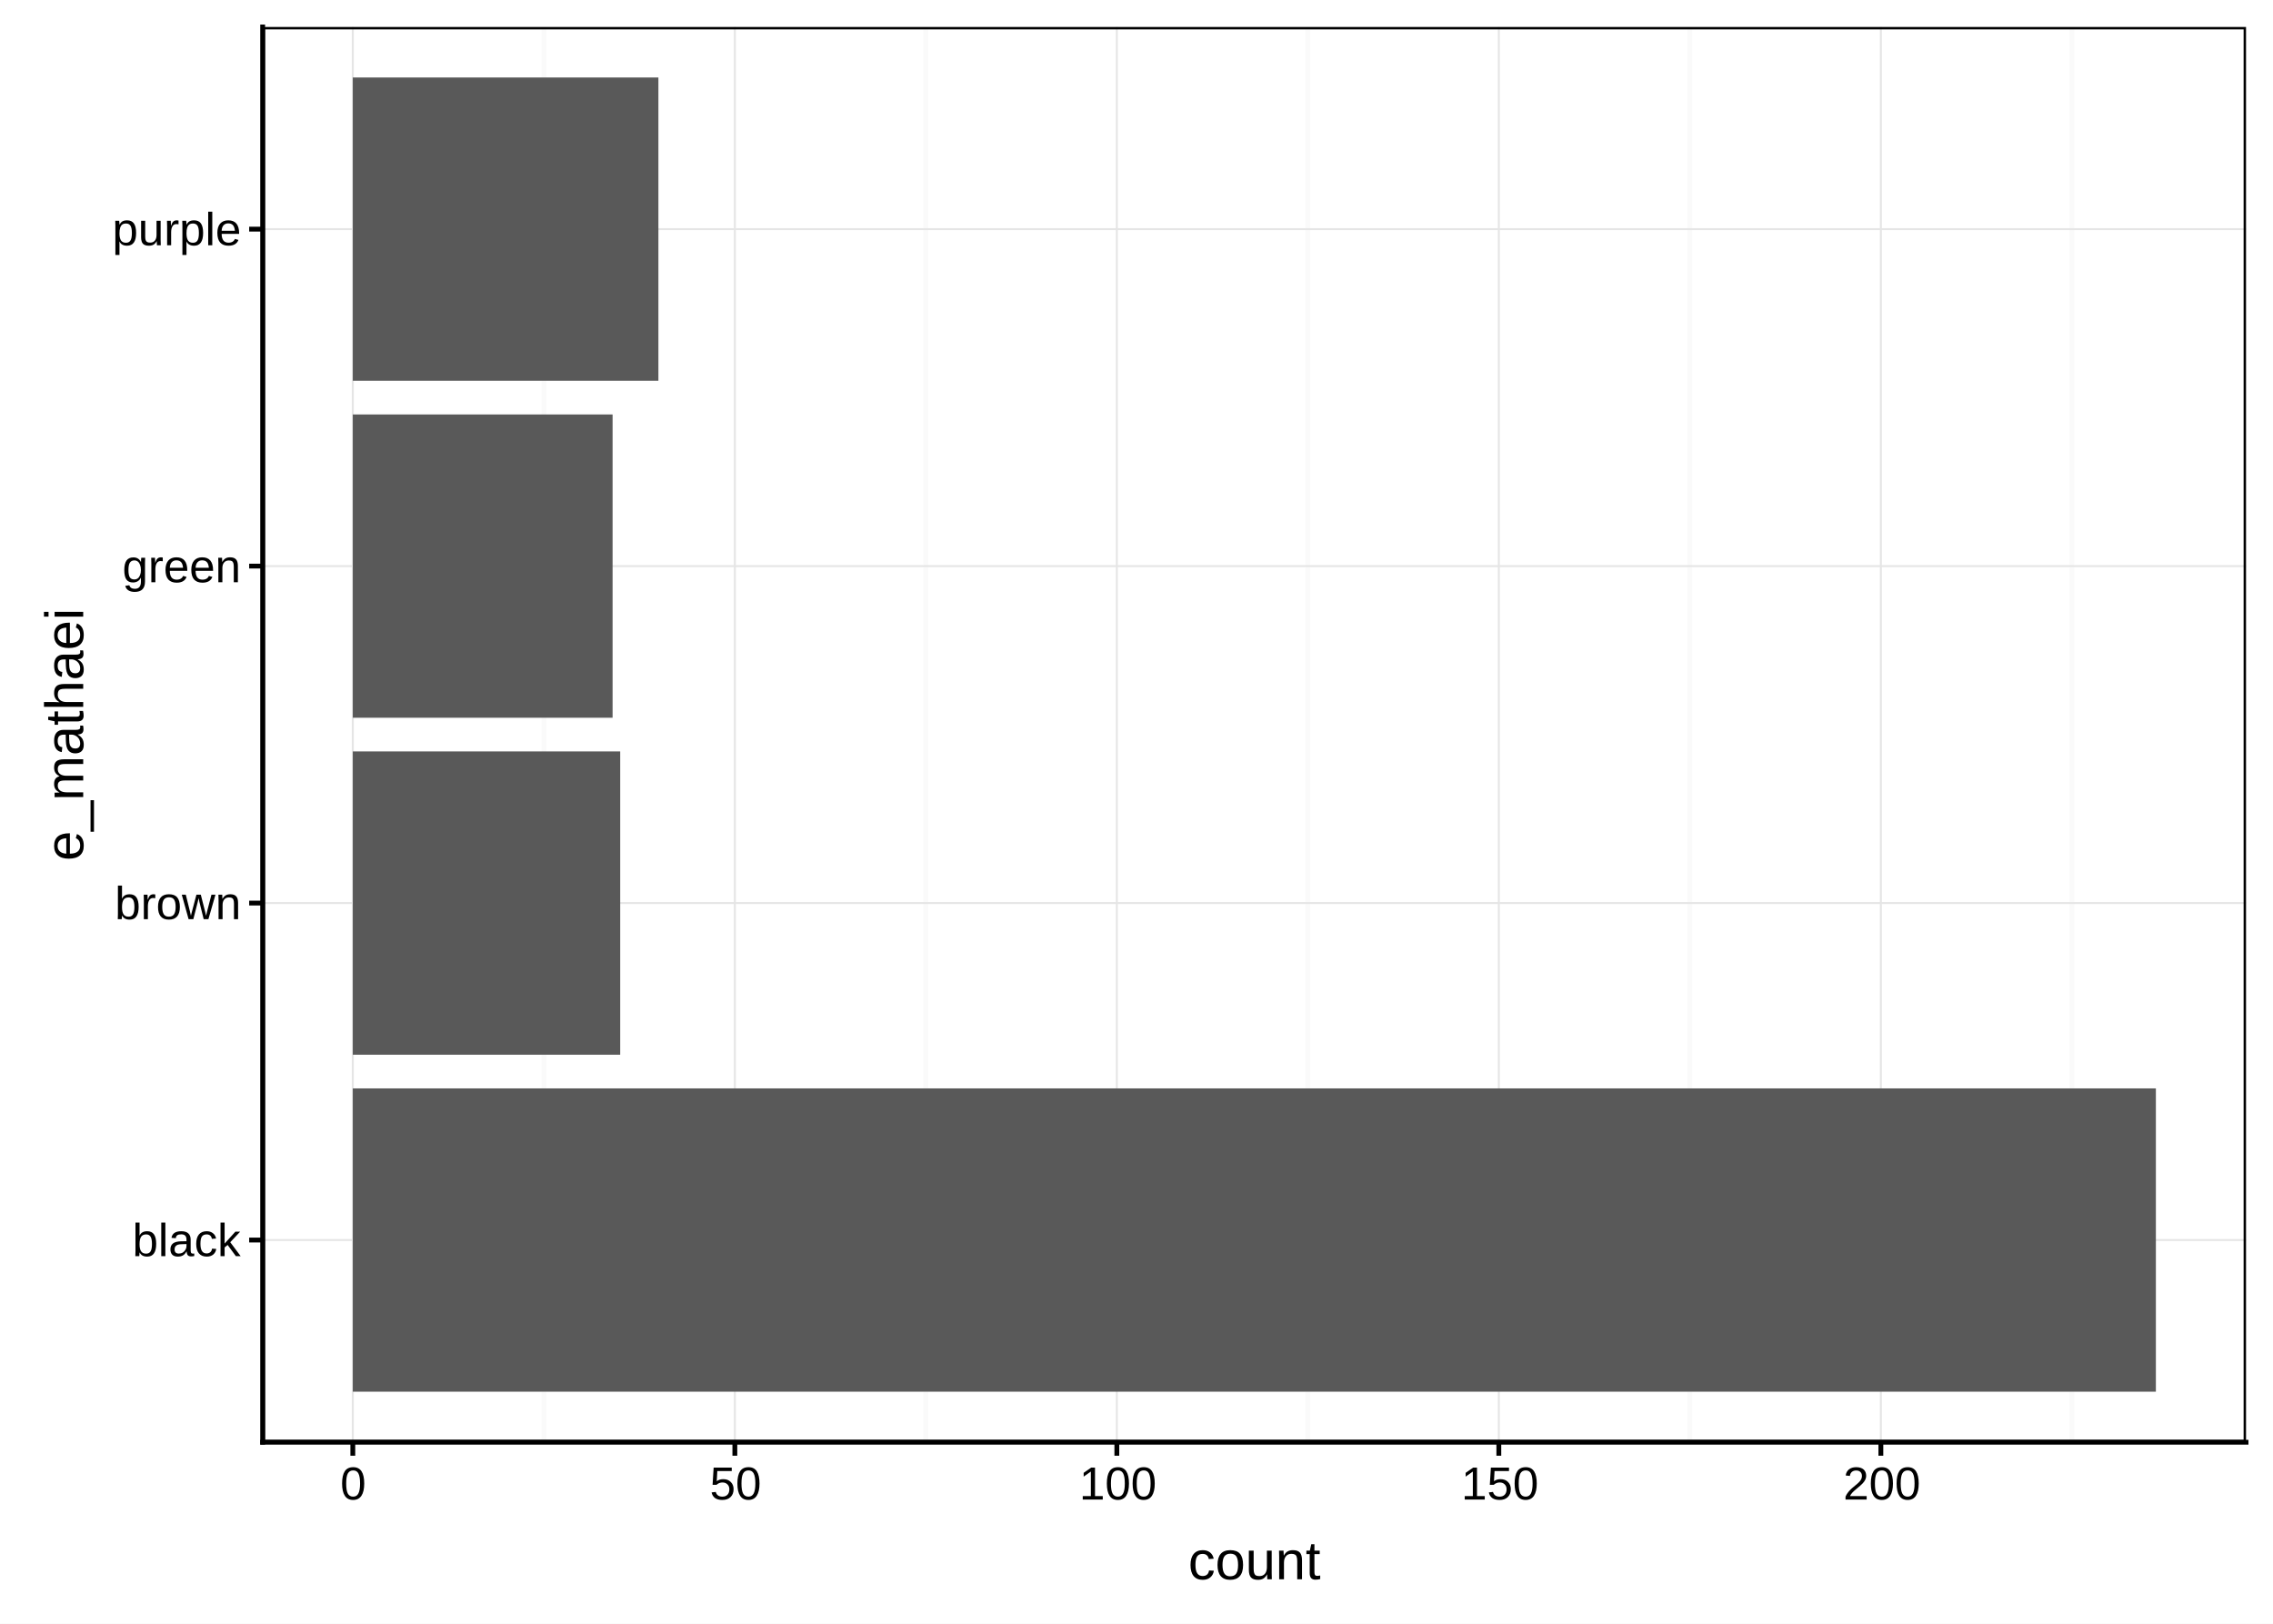
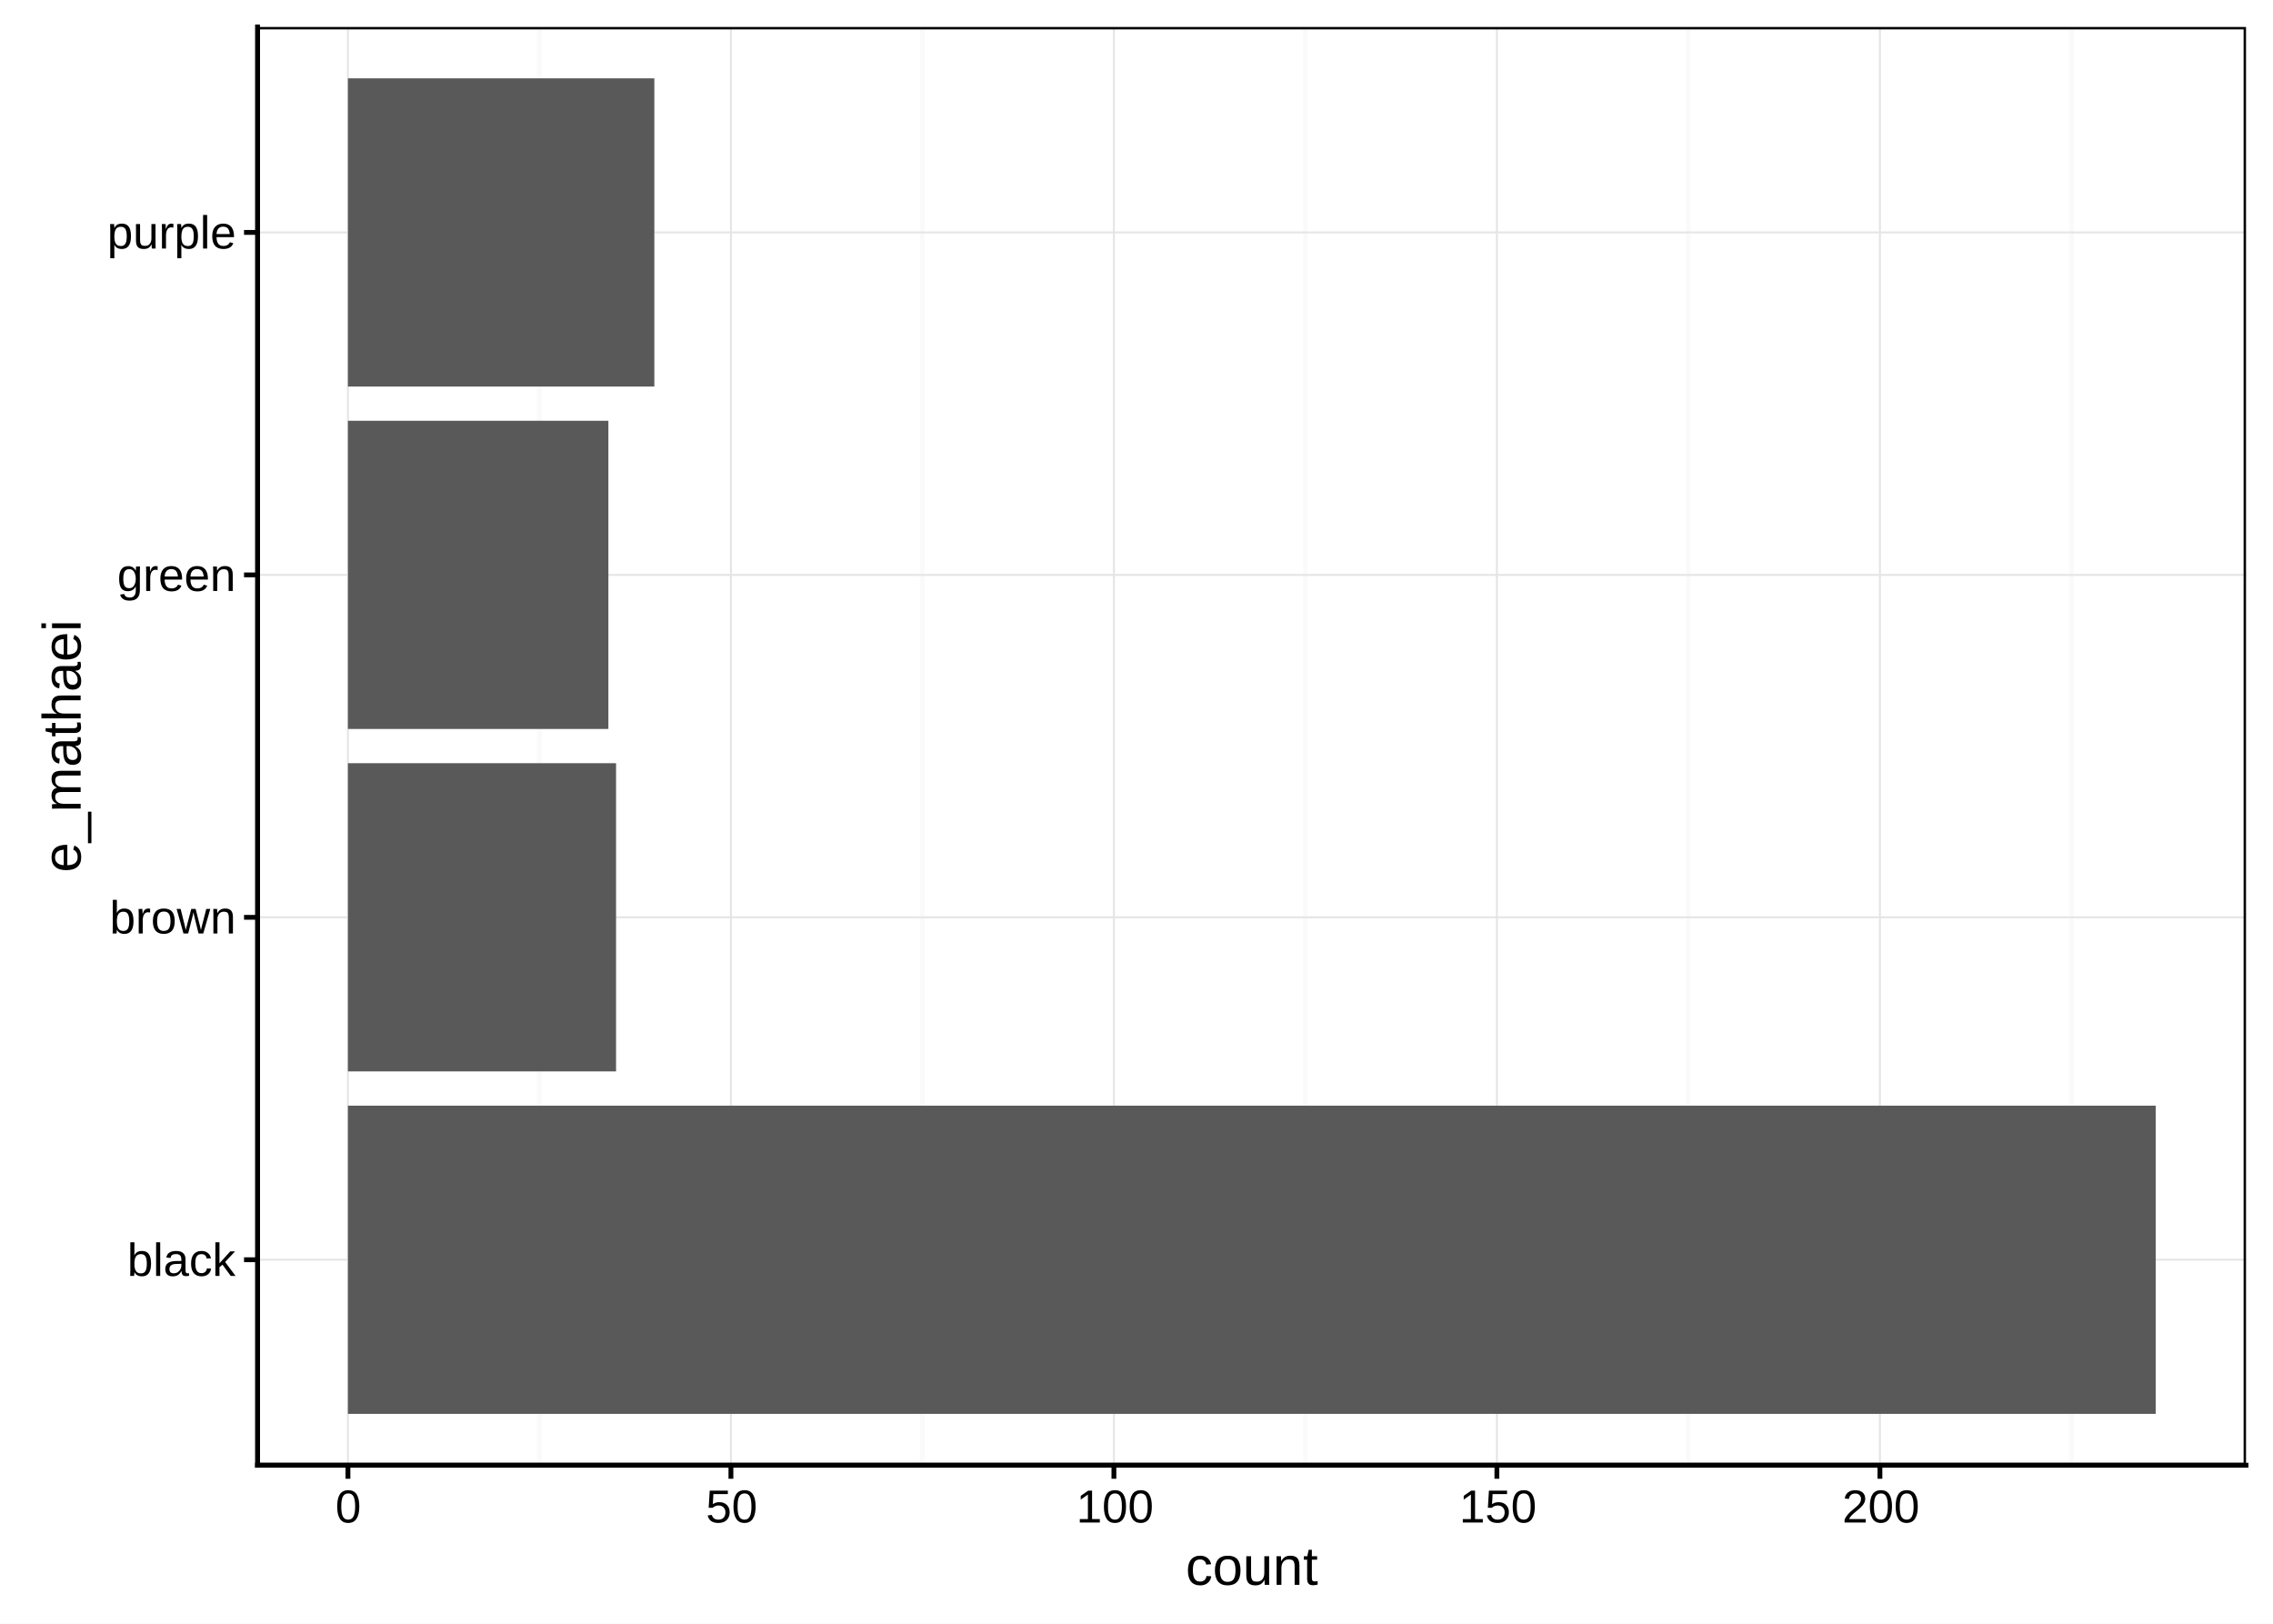
<svg xmlns="http://www.w3.org/2000/svg" viewBox="0 0 504.00 360.00">
  <defs>
    <style type="text/css">
    line, polyline, path, rect, circle {
      fill: none;
      stroke: #000000;
      stroke-linecap: round;
      stroke-linejoin: round;
      stroke-miterlimit: 10.00;
    }
  </style>
  </defs>
  <rect width="100%" height="100%" style="stroke: none; fill: #FFFFFF;" />
  <rect x="0.00" y="0.00" width="504.00" height="360.00" style="stroke-width: 0.00; stroke: none;" />
  <defs>
-     <clipPath id="cpNTguMjQzNnw0OTguMDIyfDMxOS43NTh8NS45Nzc1OA==">
-       <rect x="58.24" y="5.98" width="439.78" height="313.78" />
+     <clipPath id="cpNTcuMTAzNnw0OTguMDIyfDMyNC44NTh8NS45Nzc1OA==">
+       <rect x="57.10" y="5.98" width="440.92" height="318.88" />
    </clipPath>
  </defs>
-   <rect x="58.24" y="5.98" width="439.78" height="313.78" style="stroke-width: 0.00; stroke: none; fill: #FFFFFF;" clip-path="url(#cpNTguMjQzNnw0OTguMDIyfDMxOS43NTh8NS45Nzc1OA==)" />
-   <polyline points="120.59,319.76 120.59,5.98 " style="stroke-width: 1.07; stroke: #FAFAFA; stroke-linecap: butt;" clip-path="url(#cpNTguMjQzNnw0OTguMDIyfDMxOS43NTh8NS45Nzc1OA==)" />
-   <polyline points="205.29,319.76 205.29,5.98 " style="stroke-width: 1.07; stroke: #FAFAFA; stroke-linecap: butt;" clip-path="url(#cpNTguMjQzNnw0OTguMDIyfDMxOS43NTh8NS45Nzc1OA==)" />
-   <polyline points="289.99,319.76 289.99,5.98 " style="stroke-width: 1.07; stroke: #FAFAFA; stroke-linecap: butt;" clip-path="url(#cpNTguMjQzNnw0OTguMDIyfDMxOS43NTh8NS45Nzc1OA==)" />
-   <polyline points="374.69,319.76 374.69,5.98 " style="stroke-width: 1.07; stroke: #FAFAFA; stroke-linecap: butt;" clip-path="url(#cpNTguMjQzNnw0OTguMDIyfDMxOS43NTh8NS45Nzc1OA==)" />
-   <polyline points="459.40,319.76 459.40,5.98 " style="stroke-width: 1.07; stroke: #FAFAFA; stroke-linecap: butt;" clip-path="url(#cpNTguMjQzNnw0OTguMDIyfDMxOS43NTh8NS45Nzc1OA==)" />
-   <polyline points="58.24,274.93 498.02,274.93 " style="stroke-width: 0.43; stroke: #E5E5E5; stroke-linecap: butt;" clip-path="url(#cpNTguMjQzNnw0OTguMDIyfDMxOS43NTh8NS45Nzc1OA==)" />
-   <polyline points="58.24,200.22 498.02,200.22 " style="stroke-width: 0.43; stroke: #E5E5E5; stroke-linecap: butt;" clip-path="url(#cpNTguMjQzNnw0OTguMDIyfDMxOS43NTh8NS45Nzc1OA==)" />
-   <polyline points="58.24,125.51 498.02,125.51 " style="stroke-width: 0.43; stroke: #E5E5E5; stroke-linecap: butt;" clip-path="url(#cpNTguMjQzNnw0OTguMDIyfDMxOS43NTh8NS45Nzc1OA==)" />
-   <polyline points="58.24,50.80 498.02,50.80 " style="stroke-width: 0.43; stroke: #E5E5E5; stroke-linecap: butt;" clip-path="url(#cpNTguMjQzNnw0OTguMDIyfDMxOS43NTh8NS45Nzc1OA==)" />
-   <polyline points="78.23,319.76 78.23,5.98 " style="stroke-width: 0.43; stroke: #E5E5E5; stroke-linecap: butt;" clip-path="url(#cpNTguMjQzNnw0OTguMDIyfDMxOS43NTh8NS45Nzc1OA==)" />
-   <polyline points="162.94,319.76 162.94,5.98 " style="stroke-width: 0.43; stroke: #E5E5E5; stroke-linecap: butt;" clip-path="url(#cpNTguMjQzNnw0OTguMDIyfDMxOS43NTh8NS45Nzc1OA==)" />
-   <polyline points="247.64,319.76 247.64,5.98 " style="stroke-width: 0.43; stroke: #E5E5E5; stroke-linecap: butt;" clip-path="url(#cpNTguMjQzNnw0OTguMDIyfDMxOS43NTh8NS45Nzc1OA==)" />
-   <polyline points="332.34,319.76 332.34,5.98 " style="stroke-width: 0.43; stroke: #E5E5E5; stroke-linecap: butt;" clip-path="url(#cpNTguMjQzNnw0OTguMDIyfDMxOS43NTh8NS45Nzc1OA==)" />
-   <polyline points="417.05,319.76 417.05,5.98 " style="stroke-width: 0.43; stroke: #E5E5E5; stroke-linecap: butt;" clip-path="url(#cpNTguMjQzNnw0OTguMDIyfDMxOS43NTh8NS45Nzc1OA==)" />
-   <rect x="78.23" y="241.31" width="399.80" height="67.24" style="stroke-width: 1.07; stroke: none; stroke-linecap: butt; fill: #595959;" clip-path="url(#cpNTguMjQzNnw0OTguMDIyfDMxOS43NTh8NS45Nzc1OA==)" />
-   <rect x="78.23" y="166.60" width="59.29" height="67.24" style="stroke-width: 1.07; stroke: none; stroke-linecap: butt; fill: #595959;" clip-path="url(#cpNTguMjQzNnw0OTguMDIyfDMxOS43NTh8NS45Nzc1OA==)" />
-   <rect x="78.23" y="91.89" width="57.60" height="67.24" style="stroke-width: 1.07; stroke: none; stroke-linecap: butt; fill: #595959;" clip-path="url(#cpNTguMjQzNnw0OTguMDIyfDMxOS43NTh8NS45Nzc1OA==)" />
-   <rect x="78.23" y="17.18" width="67.76" height="67.24" style="stroke-width: 1.07; stroke: none; stroke-linecap: butt; fill: #595959;" clip-path="url(#cpNTguMjQzNnw0OTguMDIyfDMxOS43NTh8NS45Nzc1OA==)" />
-   <rect x="58.24" y="5.98" width="439.78" height="313.78" style="stroke-width: 1.07;" clip-path="url(#cpNTguMjQzNnw0OTguMDIyfDMxOS43NTh8NS45Nzc1OA==)" />
+   <rect x="57.10" y="5.98" width="440.92" height="318.88" style="stroke-width: 0.00; stroke: none; fill: #FFFFFF;" clip-path="url(#cpNTcuMTAzNnw0OTguMDIyfDMyNC44NTh8NS45Nzc1OA==)" />
+   <polyline points="119.61,324.86 119.61,5.98 " style="stroke-width: 1.07; stroke: #FAFAFA; stroke-linecap: butt;" clip-path="url(#cpNTcuMTAzNnw0OTguMDIyfDMyNC44NTh8NS45Nzc1OA==)" />
+   <polyline points="204.53,324.86 204.53,5.98 " style="stroke-width: 1.07; stroke: #FAFAFA; stroke-linecap: butt;" clip-path="url(#cpNTcuMTAzNnw0OTguMDIyfDMyNC44NTh8NS45Nzc1OA==)" />
+   <polyline points="289.45,324.86 289.45,5.98 " style="stroke-width: 1.07; stroke: #FAFAFA; stroke-linecap: butt;" clip-path="url(#cpNTcuMTAzNnw0OTguMDIyfDMyNC44NTh8NS45Nzc1OA==)" />
+   <polyline points="374.37,324.86 374.37,5.98 " style="stroke-width: 1.07; stroke: #FAFAFA; stroke-linecap: butt;" clip-path="url(#cpNTcuMTAzNnw0OTguMDIyfDMyNC44NTh8NS45Nzc1OA==)" />
+   <polyline points="459.30,324.86 459.30,5.98 " style="stroke-width: 1.07; stroke: #FAFAFA; stroke-linecap: butt;" clip-path="url(#cpNTcuMTAzNnw0OTguMDIyfDMyNC44NTh8NS45Nzc1OA==)" />
+   <polyline points="57.10,279.30 498.02,279.30 " style="stroke-width: 0.43; stroke: #E5E5E5; stroke-linecap: butt;" clip-path="url(#cpNTcuMTAzNnw0OTguMDIyfDMyNC44NTh8NS45Nzc1OA==)" />
+   <polyline points="57.10,203.38 498.02,203.38 " style="stroke-width: 0.43; stroke: #E5E5E5; stroke-linecap: butt;" clip-path="url(#cpNTcuMTAzNnw0OTguMDIyfDMyNC44NTh8NS45Nzc1OA==)" />
+   <polyline points="57.10,127.46 498.02,127.46 " style="stroke-width: 0.43; stroke: #E5E5E5; stroke-linecap: butt;" clip-path="url(#cpNTcuMTAzNnw0OTguMDIyfDMyNC44NTh8NS45Nzc1OA==)" />
+   <polyline points="57.10,51.53 498.02,51.53 " style="stroke-width: 0.43; stroke: #E5E5E5; stroke-linecap: butt;" clip-path="url(#cpNTcuMTAzNnw0OTguMDIyfDMyNC44NTh8NS45Nzc1OA==)" />
+   <polyline points="77.15,324.86 77.15,5.98 " style="stroke-width: 0.43; stroke: #E5E5E5; stroke-linecap: butt;" clip-path="url(#cpNTcuMTAzNnw0OTguMDIyfDMyNC44NTh8NS45Nzc1OA==)" />
+   <polyline points="162.07,324.86 162.07,5.98 " style="stroke-width: 0.43; stroke: #E5E5E5; stroke-linecap: butt;" clip-path="url(#cpNTcuMTAzNnw0OTguMDIyfDMyNC44NTh8NS45Nzc1OA==)" />
+   <polyline points="246.99,324.86 246.99,5.98 " style="stroke-width: 0.43; stroke: #E5E5E5; stroke-linecap: butt;" clip-path="url(#cpNTcuMTAzNnw0OTguMDIyfDMyNC44NTh8NS45Nzc1OA==)" />
+   <polyline points="331.91,324.86 331.91,5.98 " style="stroke-width: 0.43; stroke: #E5E5E5; stroke-linecap: butt;" clip-path="url(#cpNTcuMTAzNnw0OTguMDIyfDMyNC44NTh8NS45Nzc1OA==)" />
+   <polyline points="416.84,324.86 416.84,5.98 " style="stroke-width: 0.43; stroke: #E5E5E5; stroke-linecap: butt;" clip-path="url(#cpNTcuMTAzNnw0OTguMDIyfDMyNC44NTh8NS45Nzc1OA==)" />
+   <rect x="77.15" y="245.14" width="400.84" height="68.33" style="stroke-width: 1.07; stroke: none; stroke-linecap: butt; fill: #595959;" clip-path="url(#cpNTcuMTAzNnw0OTguMDIyfDMyNC44NTh8NS45Nzc1OA==)" />
+   <rect x="77.15" y="169.21" width="59.45" height="68.33" style="stroke-width: 1.07; stroke: none; stroke-linecap: butt; fill: #595959;" clip-path="url(#cpNTcuMTAzNnw0OTguMDIyfDMyNC44NTh8NS45Nzc1OA==)" />
+   <rect x="77.15" y="93.29" width="57.75" height="68.33" style="stroke-width: 1.07; stroke: none; stroke-linecap: butt; fill: #595959;" clip-path="url(#cpNTcuMTAzNnw0OTguMDIyfDMyNC44NTh8NS45Nzc1OA==)" />
+   <rect x="77.15" y="17.37" width="67.94" height="68.33" style="stroke-width: 1.07; stroke: none; stroke-linecap: butt; fill: #595959;" clip-path="url(#cpNTcuMTAzNnw0OTguMDIyfDMyNC44NTh8NS45Nzc1OA==)" />
+   <rect x="57.10" y="5.98" width="440.92" height="318.88" style="stroke-width: 1.07;" clip-path="url(#cpNTcuMTAzNnw0OTguMDIyfDMyNC44NTh8NS45Nzc1OA==)" />
  <defs>
    <clipPath id="cpMHw1MDR8MzYwfDA=">
      <rect x="0.00" y="0.00" width="504.00" height="360.00" />
    </clipPath>
  </defs>
-   <polyline points="58.24,319.76 58.24,5.98 " style="stroke-width: 1.07; stroke-linecap: square;" clip-path="url(#cpMHw1MDR8MzYwfDA=)" />
+   <polyline points="57.10,324.86 57.10,5.98 " style="stroke-width: 1.07; stroke-linecap: square;" clip-path="url(#cpMHw1MDR8MzYwfDA=)" />
  <g clip-path="url(#cpMHw1MDR8MzYwfDA=)">
-     <text x="29.35" y="278.51" style="font-size: 10.28px; font-family: Arial;" textLength="23.34px" lengthAdjust="spacingAndGlyphs">black</text>
+     <text x="28.21" y="282.88" style="font-size: 10.28px; font-family: Arial;" textLength="23.34px" lengthAdjust="spacingAndGlyphs">black</text>
  </g>
  <g clip-path="url(#cpMHw1MDR8MzYwfDA=)">
-     <text x="25.46" y="203.80" style="font-size: 10.28px; font-family: Arial;" textLength="27.24px" lengthAdjust="spacingAndGlyphs">brown</text>
+     <text x="24.32" y="206.96" style="font-size: 10.28px; font-family: Arial;" textLength="27.24px" lengthAdjust="spacingAndGlyphs">brown</text>
  </g>
  <g clip-path="url(#cpMHw1MDR8MzYwfDA=)">
-     <text x="27.12" y="129.09" style="font-size: 10.28px; font-family: Arial;" textLength="25.58px" lengthAdjust="spacingAndGlyphs">green</text>
+     <text x="25.98" y="131.03" style="font-size: 10.28px; font-family: Arial;" textLength="25.58px" lengthAdjust="spacingAndGlyphs">green</text>
  </g>
  <g clip-path="url(#cpMHw1MDR8MzYwfDA=)">
-     <text x="24.90" y="54.38" style="font-size: 10.28px; font-family: Arial;" textLength="27.80px" lengthAdjust="spacingAndGlyphs">purple</text>
+     <text x="23.76" y="55.11" style="font-size: 10.28px; font-family: Arial;" textLength="27.80px" lengthAdjust="spacingAndGlyphs">purple</text>
  </g>
-   <polyline points="55.25,274.93 58.24,274.93 " style="stroke-width: 1.07; stroke-linecap: butt;" clip-path="url(#cpMHw1MDR8MzYwfDA=)" />
-   <polyline points="55.25,200.22 58.24,200.22 " style="stroke-width: 1.07; stroke-linecap: butt;" clip-path="url(#cpMHw1MDR8MzYwfDA=)" />
-   <polyline points="55.25,125.51 58.24,125.51 " style="stroke-width: 1.07; stroke-linecap: butt;" clip-path="url(#cpMHw1MDR8MzYwfDA=)" />
-   <polyline points="55.25,50.80 58.24,50.80 " style="stroke-width: 1.07; stroke-linecap: butt;" clip-path="url(#cpMHw1MDR8MzYwfDA=)" />
-   <polyline points="58.24,319.76 498.02,319.76 " style="stroke-width: 1.07; stroke-linecap: square;" clip-path="url(#cpMHw1MDR8MzYwfDA=)" />
-   <polyline points="78.23,322.75 78.23,319.76 " style="stroke-width: 1.07; stroke-linecap: butt;" clip-path="url(#cpMHw1MDR8MzYwfDA=)" />
-   <polyline points="162.94,322.75 162.94,319.76 " style="stroke-width: 1.07; stroke-linecap: butt;" clip-path="url(#cpMHw1MDR8MzYwfDA=)" />
-   <polyline points="247.64,322.75 247.64,319.76 " style="stroke-width: 1.07; stroke-linecap: butt;" clip-path="url(#cpMHw1MDR8MzYwfDA=)" />
-   <polyline points="332.34,322.75 332.34,319.76 " style="stroke-width: 1.07; stroke-linecap: butt;" clip-path="url(#cpMHw1MDR8MzYwfDA=)" />
-   <polyline points="417.05,322.75 417.05,319.76 " style="stroke-width: 1.07; stroke-linecap: butt;" clip-path="url(#cpMHw1MDR8MzYwfDA=)" />
+   <polyline points="54.11,279.30 57.10,279.30 " style="stroke-width: 1.07; stroke-linecap: butt;" clip-path="url(#cpMHw1MDR8MzYwfDA=)" />
+   <polyline points="54.11,203.38 57.10,203.38 " style="stroke-width: 1.07; stroke-linecap: butt;" clip-path="url(#cpMHw1MDR8MzYwfDA=)" />
+   <polyline points="54.11,127.46 57.10,127.46 " style="stroke-width: 1.07; stroke-linecap: butt;" clip-path="url(#cpMHw1MDR8MzYwfDA=)" />
+   <polyline points="54.11,51.53 57.10,51.53 " style="stroke-width: 1.07; stroke-linecap: butt;" clip-path="url(#cpMHw1MDR8MzYwfDA=)" />
+   <polyline points="57.10,324.86 498.02,324.86 " style="stroke-width: 1.07; stroke-linecap: square;" clip-path="url(#cpMHw1MDR8MzYwfDA=)" />
+   <polyline points="77.15,327.85 77.15,324.86 " style="stroke-width: 1.07; stroke-linecap: butt;" clip-path="url(#cpMHw1MDR8MzYwfDA=)" />
+   <polyline points="162.07,327.85 162.07,324.86 " style="stroke-width: 1.07; stroke-linecap: butt;" clip-path="url(#cpMHw1MDR8MzYwfDA=)" />
+   <polyline points="246.99,327.85 246.99,324.86 " style="stroke-width: 1.07; stroke-linecap: butt;" clip-path="url(#cpMHw1MDR8MzYwfDA=)" />
+   <polyline points="331.91,327.85 331.91,324.86 " style="stroke-width: 1.07; stroke-linecap: butt;" clip-path="url(#cpMHw1MDR8MzYwfDA=)" />
+   <polyline points="416.84,327.85 416.84,324.86 " style="stroke-width: 1.07; stroke-linecap: butt;" clip-path="url(#cpMHw1MDR8MzYwfDA=)" />
  <g clip-path="url(#cpMHw1MDR8MzYwfDA=)">
-     <text x="75.45" y="332.46" style="font-size: 10.28px; font-family: Arial;" textLength="5.56px" lengthAdjust="spacingAndGlyphs">0</text>
+     <text x="74.36" y="337.56" style="font-size: 10.28px; font-family: Arial;" textLength="5.56px" lengthAdjust="spacingAndGlyphs">0</text>
  </g>
  <g clip-path="url(#cpMHw1MDR8MzYwfDA=)">
-     <text x="157.38" y="332.46" style="font-size: 10.28px; font-family: Arial;" textLength="11.12px" lengthAdjust="spacingAndGlyphs">50</text>
+     <text x="156.51" y="337.56" style="font-size: 10.28px; font-family: Arial;" textLength="11.12px" lengthAdjust="spacingAndGlyphs">50</text>
  </g>
  <g clip-path="url(#cpMHw1MDR8MzYwfDA=)">
-     <text x="239.30" y="332.46" style="font-size: 10.28px; font-family: Arial;" textLength="16.68px" lengthAdjust="spacingAndGlyphs">100</text>
+     <text x="238.65" y="337.56" style="font-size: 10.28px; font-family: Arial;" textLength="16.68px" lengthAdjust="spacingAndGlyphs">100</text>
  </g>
  <g clip-path="url(#cpMHw1MDR8MzYwfDA=)">
-     <text x="324.00" y="332.46" style="font-size: 10.28px; font-family: Arial;" textLength="16.68px" lengthAdjust="spacingAndGlyphs">150</text>
+     <text x="323.57" y="337.56" style="font-size: 10.28px; font-family: Arial;" textLength="16.68px" lengthAdjust="spacingAndGlyphs">150</text>
  </g>
  <g clip-path="url(#cpMHw1MDR8MzYwfDA=)">
-     <text x="408.70" y="332.46" style="font-size: 10.28px; font-family: Arial;" textLength="16.68px" lengthAdjust="spacingAndGlyphs">200</text>
+     <text x="408.49" y="337.56" style="font-size: 10.28px; font-family: Arial;" textLength="16.68px" lengthAdjust="spacingAndGlyphs">200</text>
  </g>
  <g clip-path="url(#cpMHw1MDR8MzYwfDA=)">
-     <text x="263.46" y="350.14" style="font-size: 12.00px; font-family: Arial;" textLength="29.36px" lengthAdjust="spacingAndGlyphs">count</text>
+     <text x="262.89" y="351.37" style="font-size: 12.00px; font-family: Arial;" textLength="29.36px" lengthAdjust="spacingAndGlyphs">count</text>
  </g>
  <g clip-path="url(#cpMHw1MDR8MzYwfDA=)">
-     <text transform="translate(18.45,190.89) rotate(-90)" style="font-size: 12.00px; font-family: Arial;" textLength="56.04px" lengthAdjust="spacingAndGlyphs">e_mathaei</text>
+     <text transform="translate(17.88,193.44) rotate(-90)" style="font-size: 12.00px; font-family: Arial;" textLength="56.04px" lengthAdjust="spacingAndGlyphs">e_mathaei</text>
  </g>
</svg>
